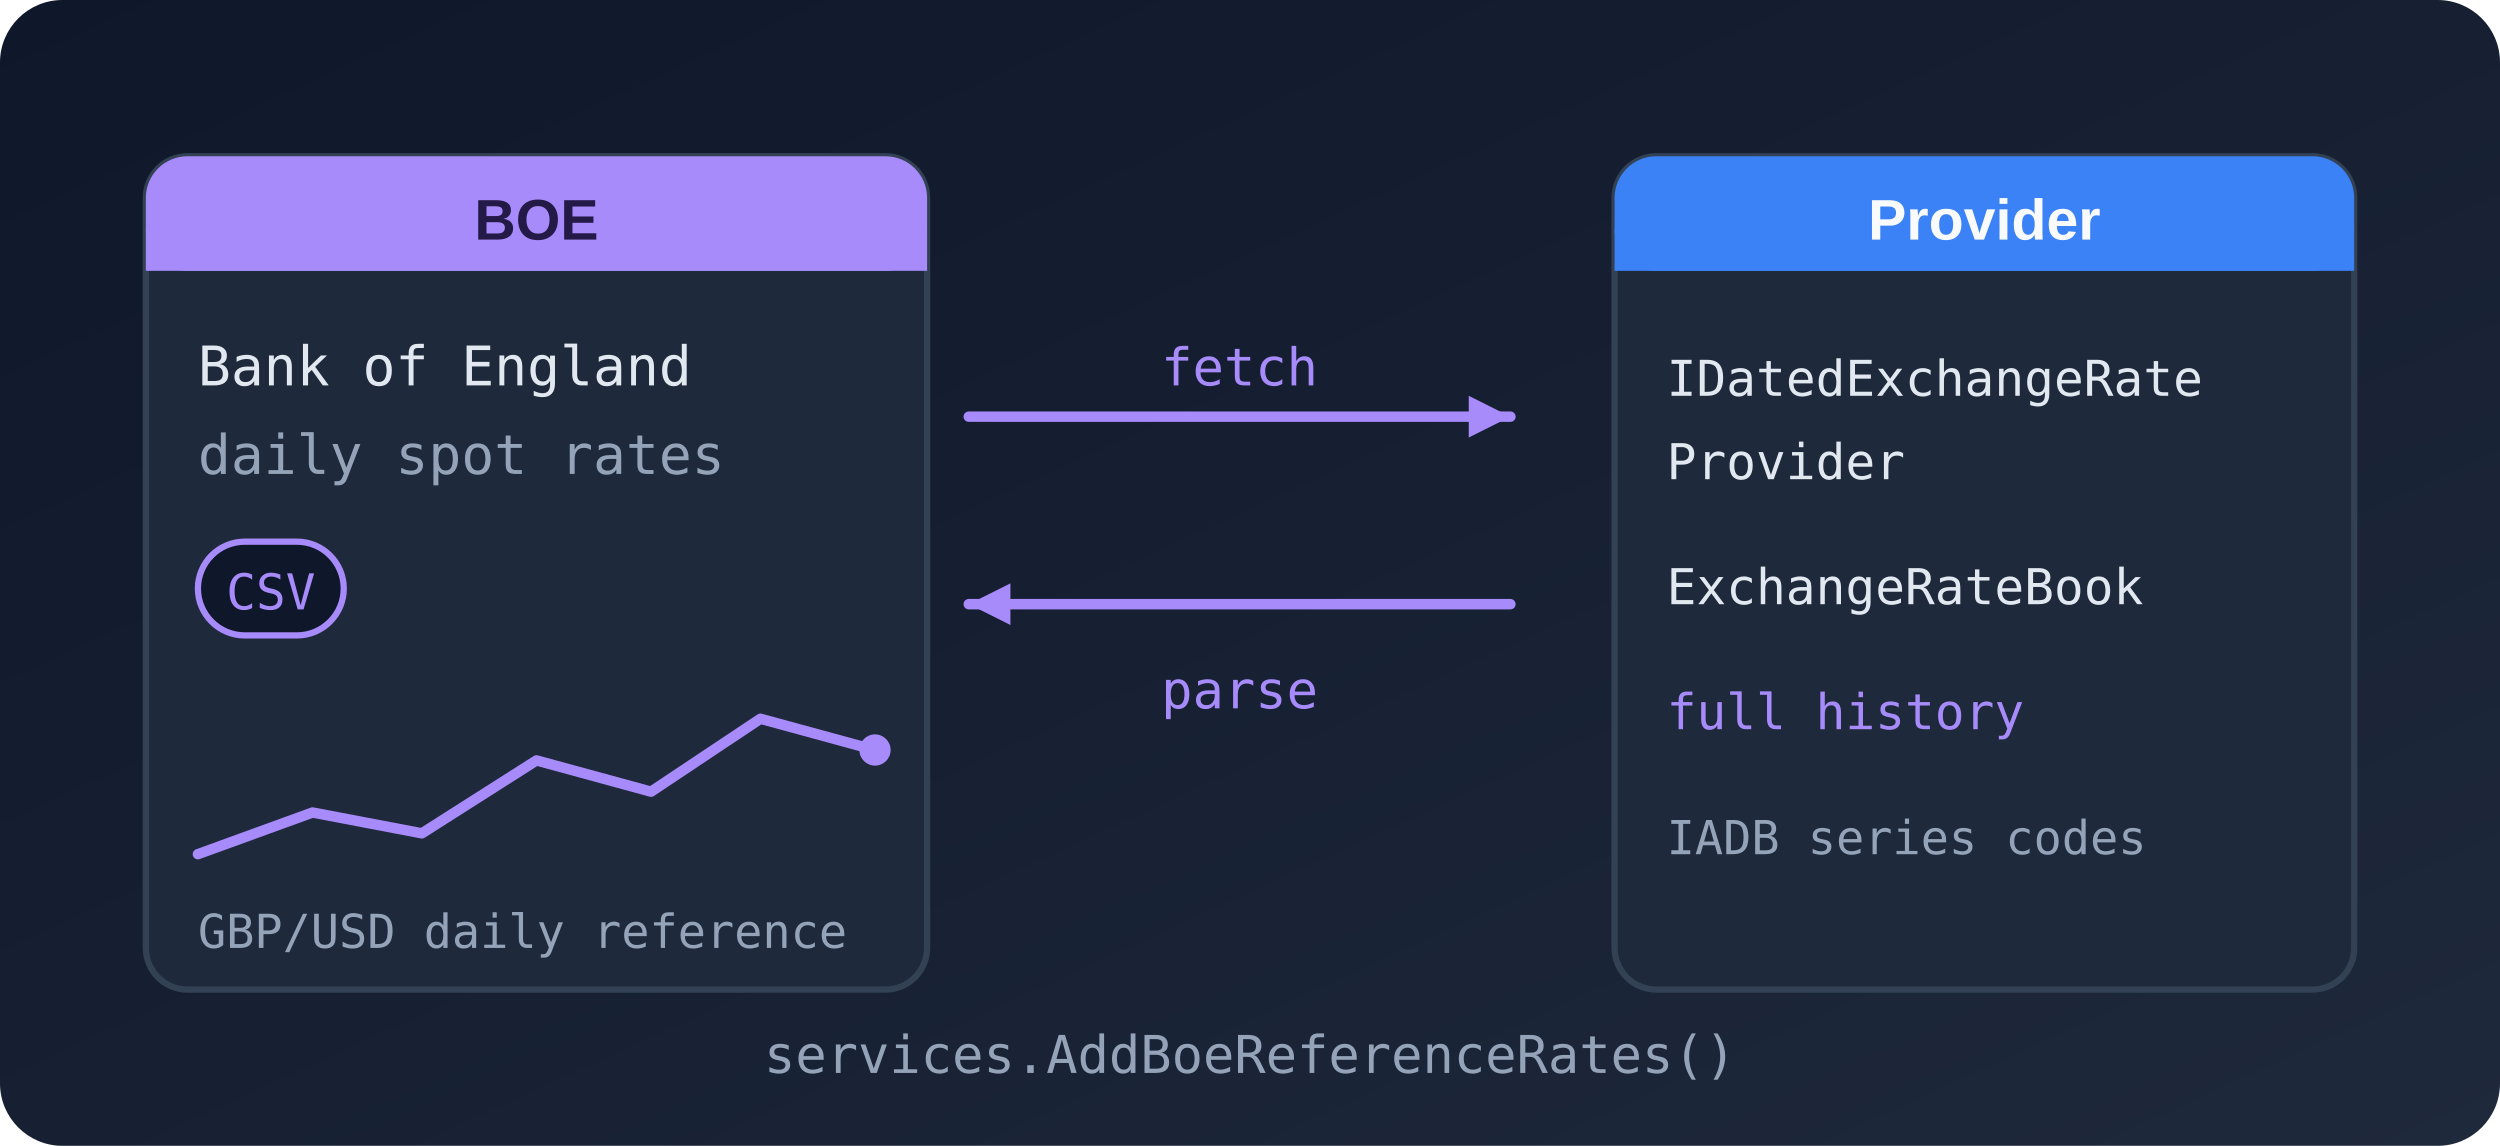
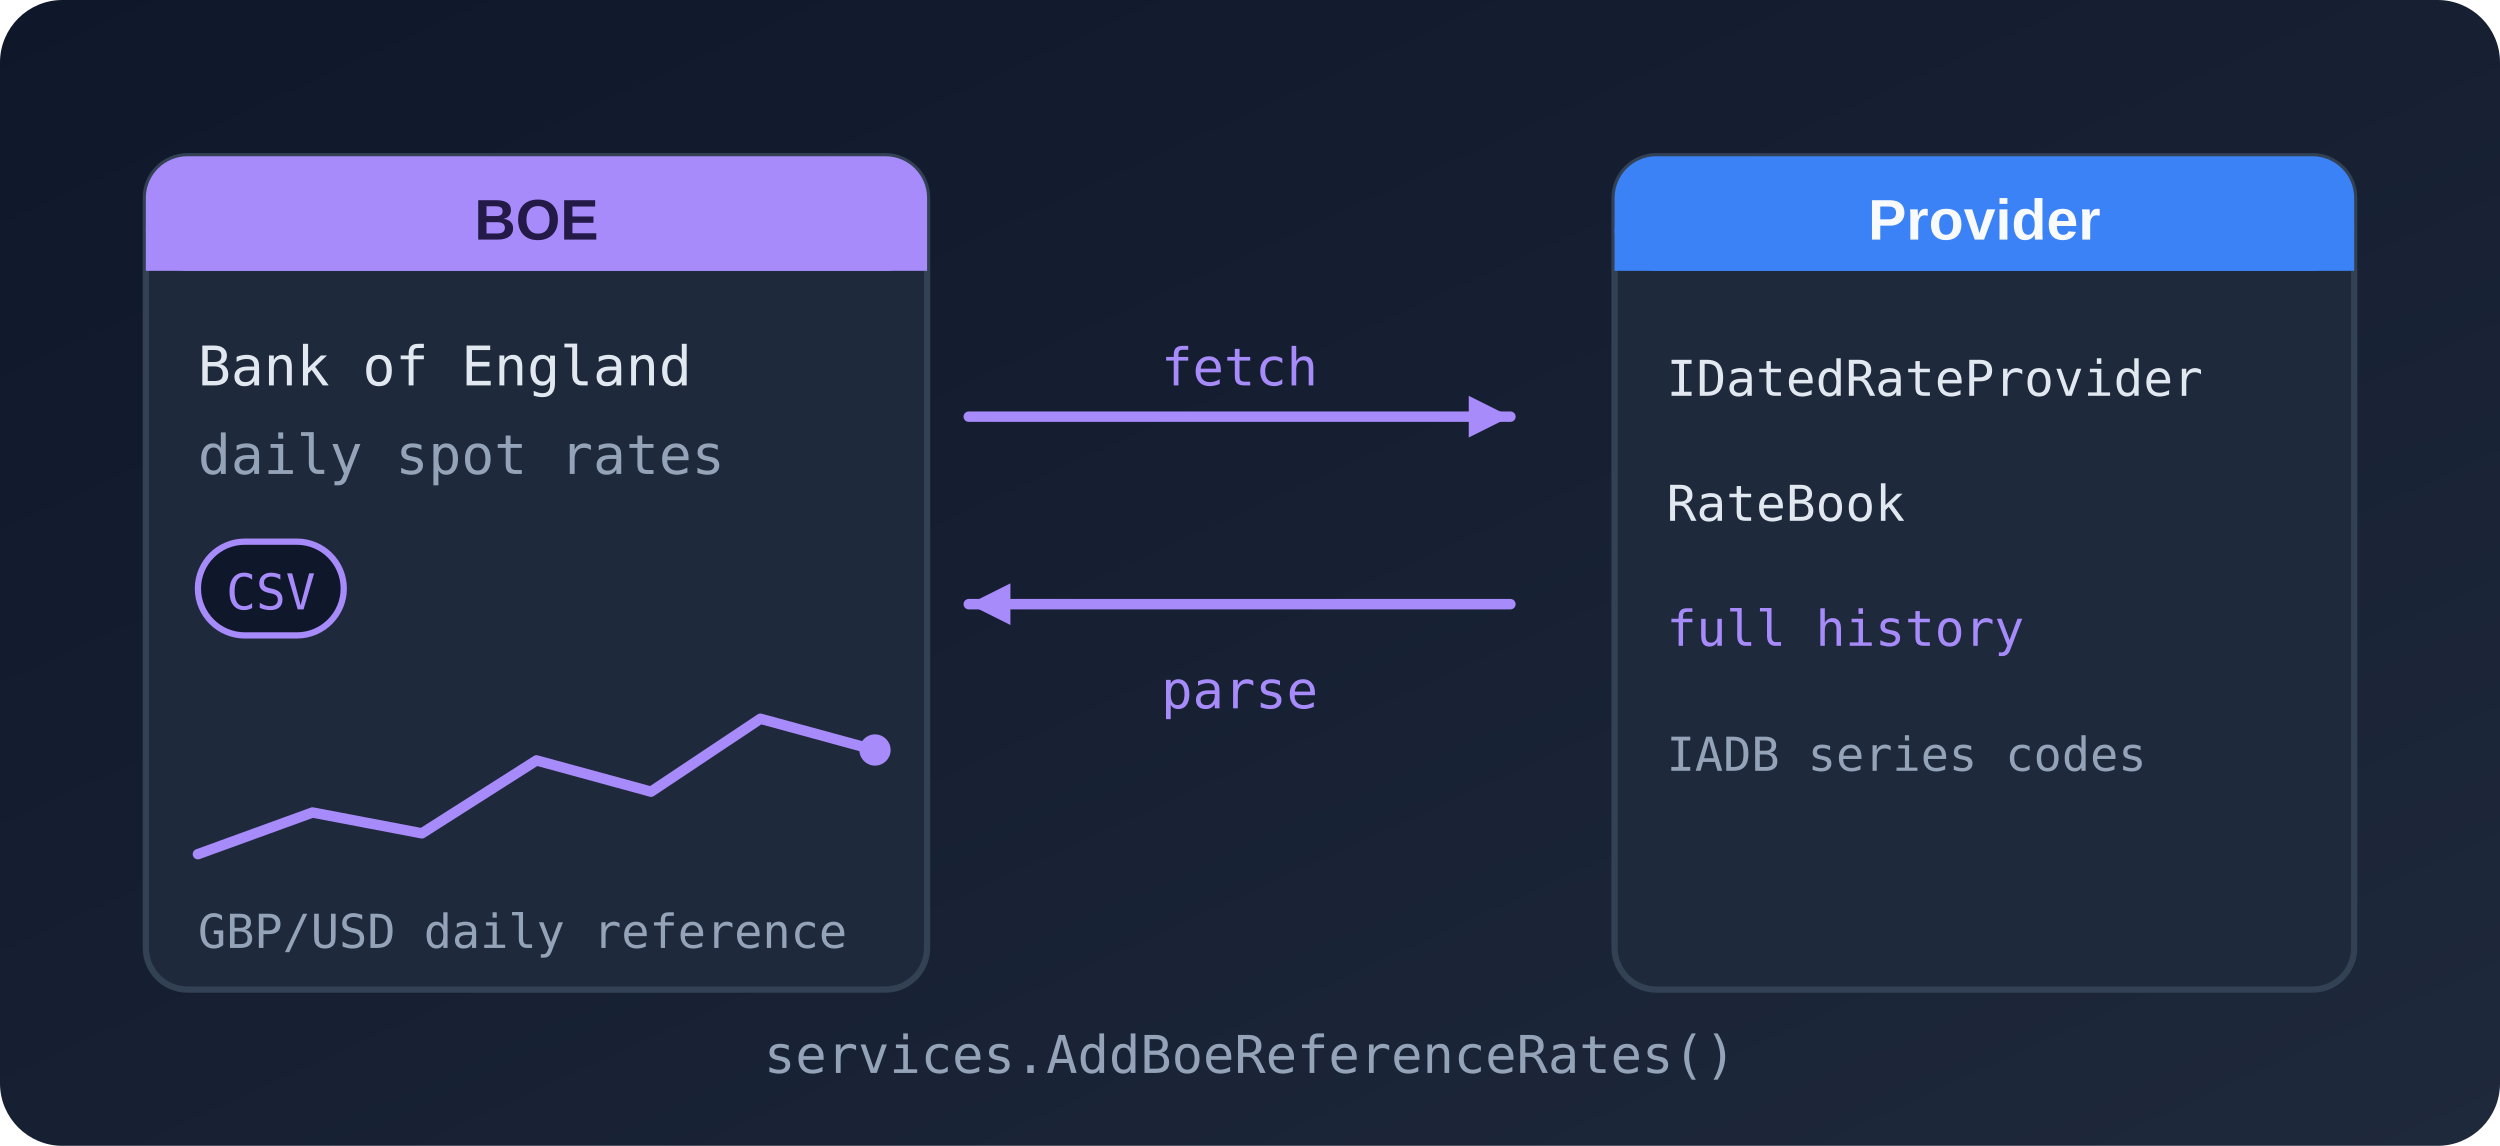
<svg xmlns="http://www.w3.org/2000/svg" viewBox="0 0 480 220" role="img" aria-label="Bodu.Financial.ExchangeRates.Boe — Bank of England exchange-rate provider">
  <defs>
    <linearGradient id="fxboe-bg" x1="0" y1="0" x2="1" y2="1">
      <stop offset="0" stop-color="#0F172A" />
      <stop offset="1" stop-color="#1E293B" />
    </linearGradient>
  </defs>
  <rect width="480" height="220" rx="12" fill="url(#fxboe-bg)" />
  <g transform="translate(28 30)" font-family="'Segoe UI','Helvetica Neue',Arial,sans-serif" font-size="11">
    <rect width="150" height="160" rx="8" fill="#1E293B" stroke="#334155" stroke-width="1.2" />
    <rect width="150" height="22" rx="8" fill="#A78BFA" />
    <rect y="14" width="150" height="8" fill="#A78BFA" />
    <text x="75" y="16" fill="#241A47" text-anchor="middle" font-weight="700" font-size="11">BOE</text>
    <g fill="#E2E8F0" font-family="'Consolas','Menlo',monospace" font-size="10.5">
      <text x="10" y="44">Bank of England</text>
      <text x="10" y="61">
        <tspan fill="#94A3B8">daily spot rates</tspan>
      </text>
    </g>
    <rect x="10" y="74" width="28" height="18" rx="9" fill="#0F172A" stroke="#A78BFA" stroke-width="1.2" />
    <text x="24" y="87" fill="#A78BFA" text-anchor="middle" font-family="'Consolas','Menlo',monospace" font-size="9.5">CSV</text>
    <g transform="translate(10 100)">
      <polyline points="0,34 22,26 43,30 65,16 87,22 108,8 130,14" fill="none" stroke="#A78BFA" stroke-width="2" stroke-linecap="round" stroke-linejoin="round" />
      <circle cx="130" cy="14" r="3" fill="#A78BFA" />
      <text x="0" y="52" fill="#94A3B8" font-family="'Consolas','Menlo',monospace" font-size="9">GBP/USD daily reference</text>
    </g>
  </g>
  <g transform="translate(186 80)" fill="none" stroke="#A78BFA" stroke-width="2" stroke-linecap="round">
    <line x1="0" y1="0" x2="104" y2="0" />
    <polygon points="104,0 96,-4 96,4" fill="#A78BFA" stroke="none" />
    <line x1="104" y1="36" x2="0" y2="36" />
    <polygon points="0,36 8,32 8,40" fill="#A78BFA" stroke="none" />
  </g>
  <g transform="translate(186 80)" fill="#A78BFA" font-family="'Consolas','Menlo',monospace" font-size="10" text-anchor="middle">
    <text x="52" y="-6">fetch</text>
    <text x="52" y="56">parse</text>
  </g>
  <g transform="translate(310 30)" font-family="'Segoe UI','Helvetica Neue',Arial,sans-serif" font-size="11">
    <rect width="142" height="160" rx="8" fill="#1E293B" stroke="#334155" stroke-width="1.2" />
    <rect width="142" height="22" rx="8" fill="#3B82F6" />
    <rect y="14" width="142" height="8" fill="#3B82F6" />
    <text x="71" y="16" fill="#F8FAFC" text-anchor="middle" font-weight="700" font-size="11">Provider</text>
    <g fill="#E2E8F0" font-family="'Consolas','Menlo',monospace" font-size="9.5">
-       <text x="10" y="46">IDatedExchangeRate</text>
-       <text x="10" y="62">Provider</text>
-       <text x="10" y="86">ExchangeRateBook</text>
-       <text x="10" y="110">
+       <text x="10" y="46">IDatedRateProvider</text>
+       <text x="10" y="70">RateBook</text>
+       <text x="10" y="94">
        <tspan fill="#A78BFA">full history</tspan>
      </text>
-       <text x="10" y="134">
+       <text x="10" y="118">
        <tspan fill="#94A3B8" font-size="9">IADB series codes</tspan>
      </text>
    </g>
  </g>
  <g fill="#94A3B8" font-family="'Consolas','Menlo',monospace" font-size="10">
    <text x="240" y="206" text-anchor="middle">services.AddBoeReferenceRates()</text>
  </g>
</svg>
